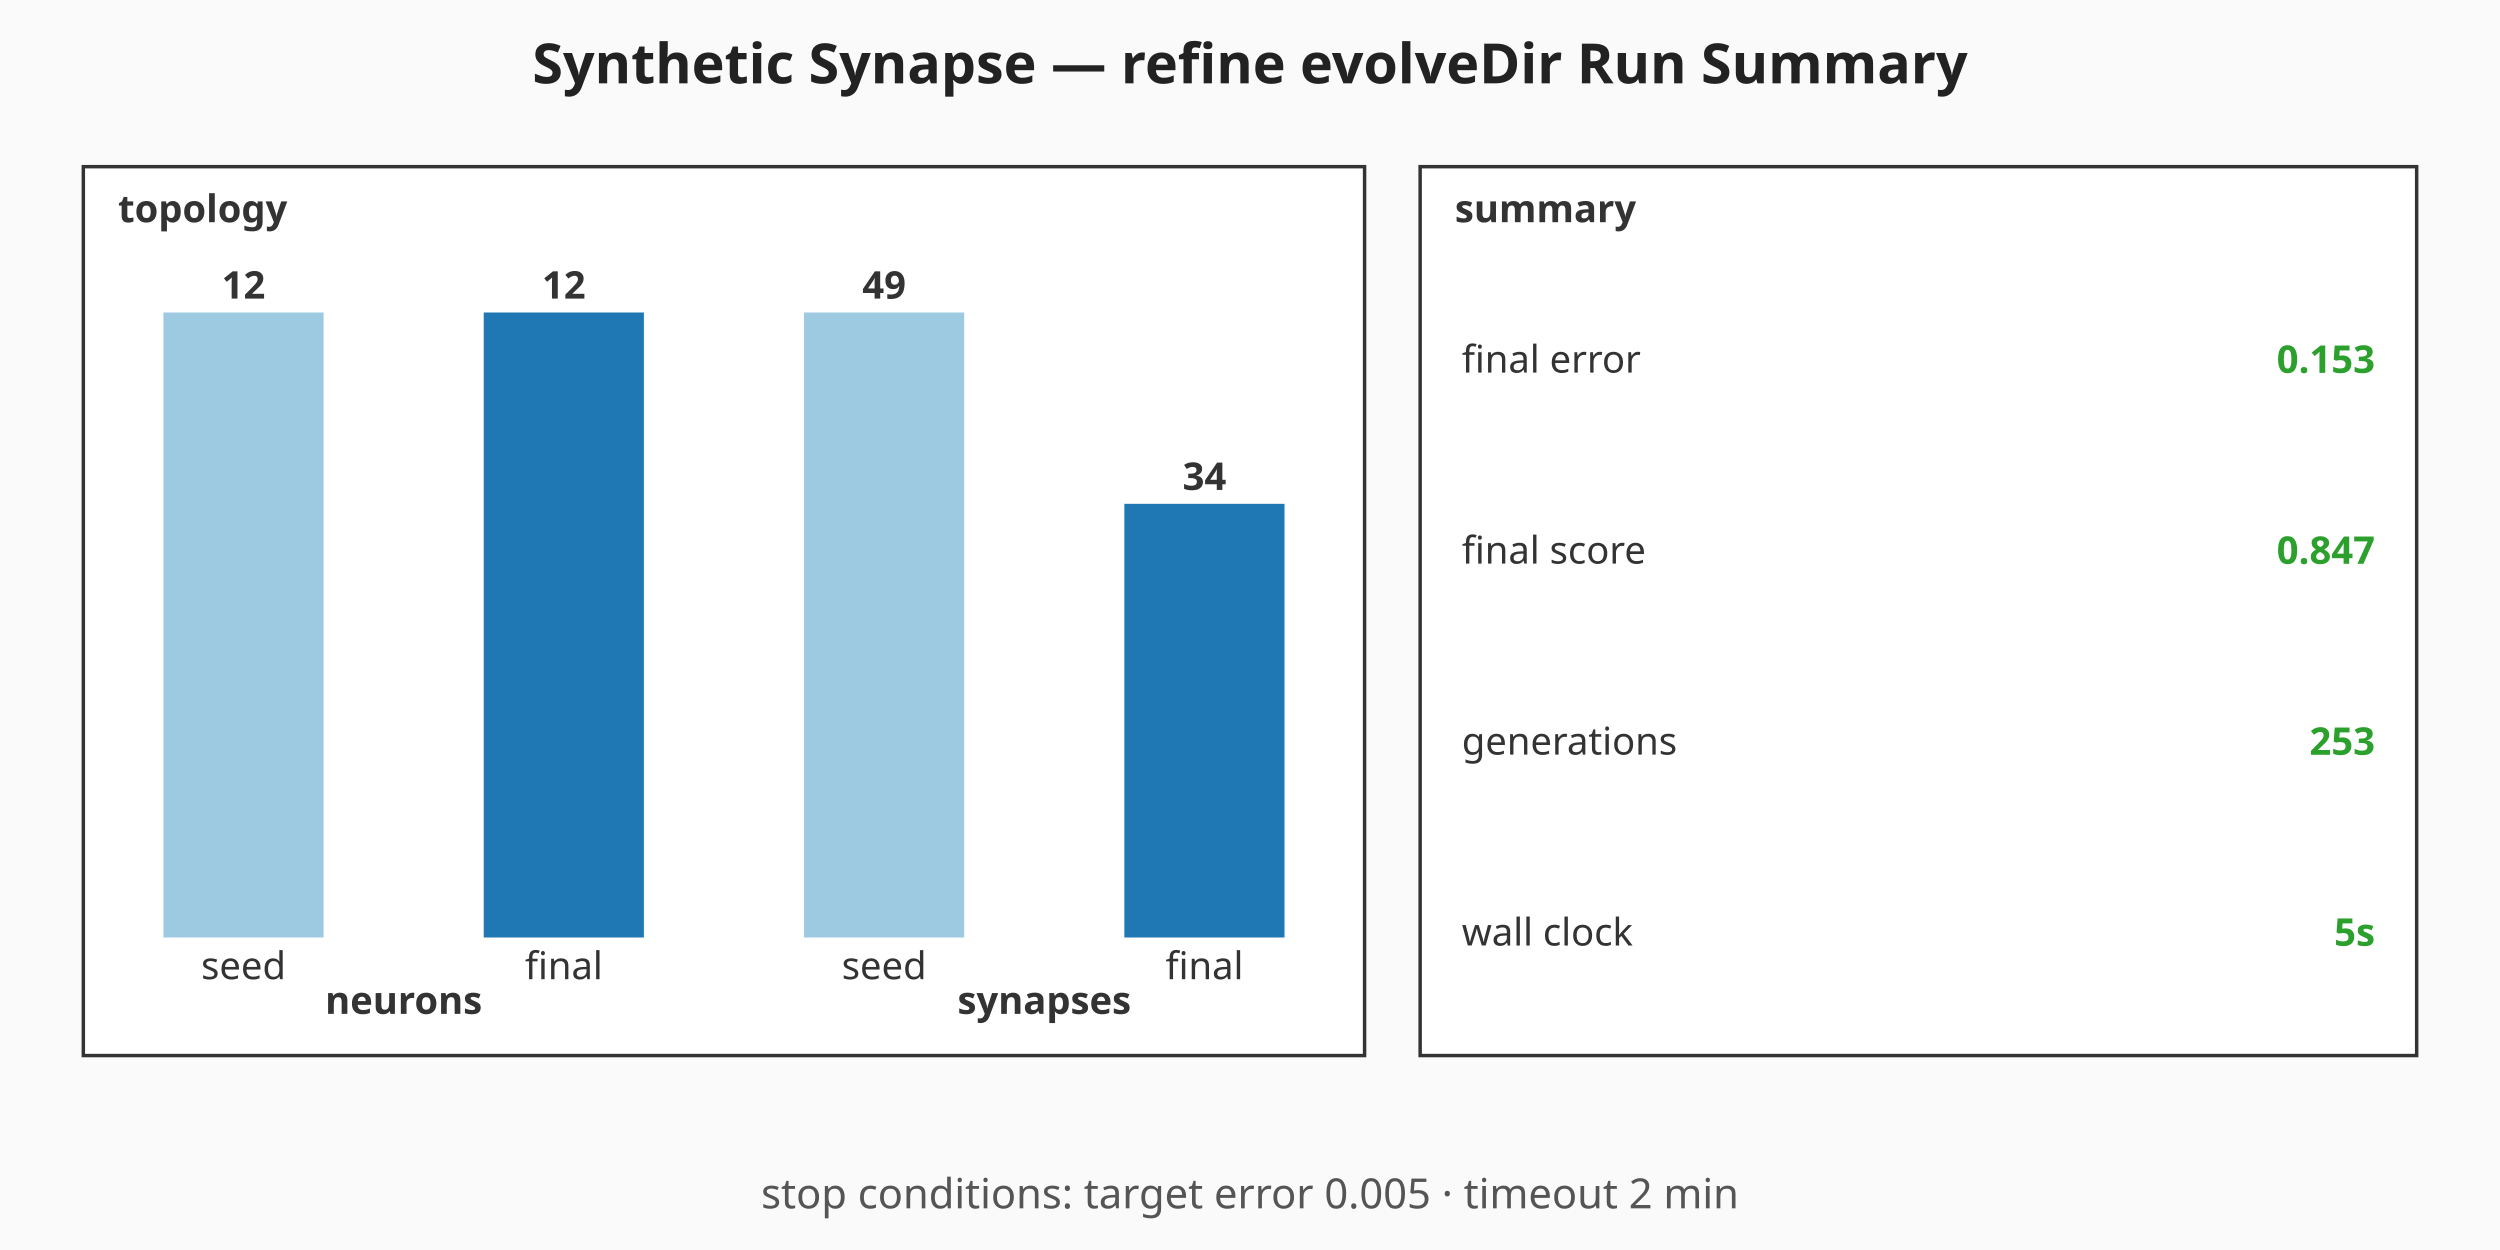
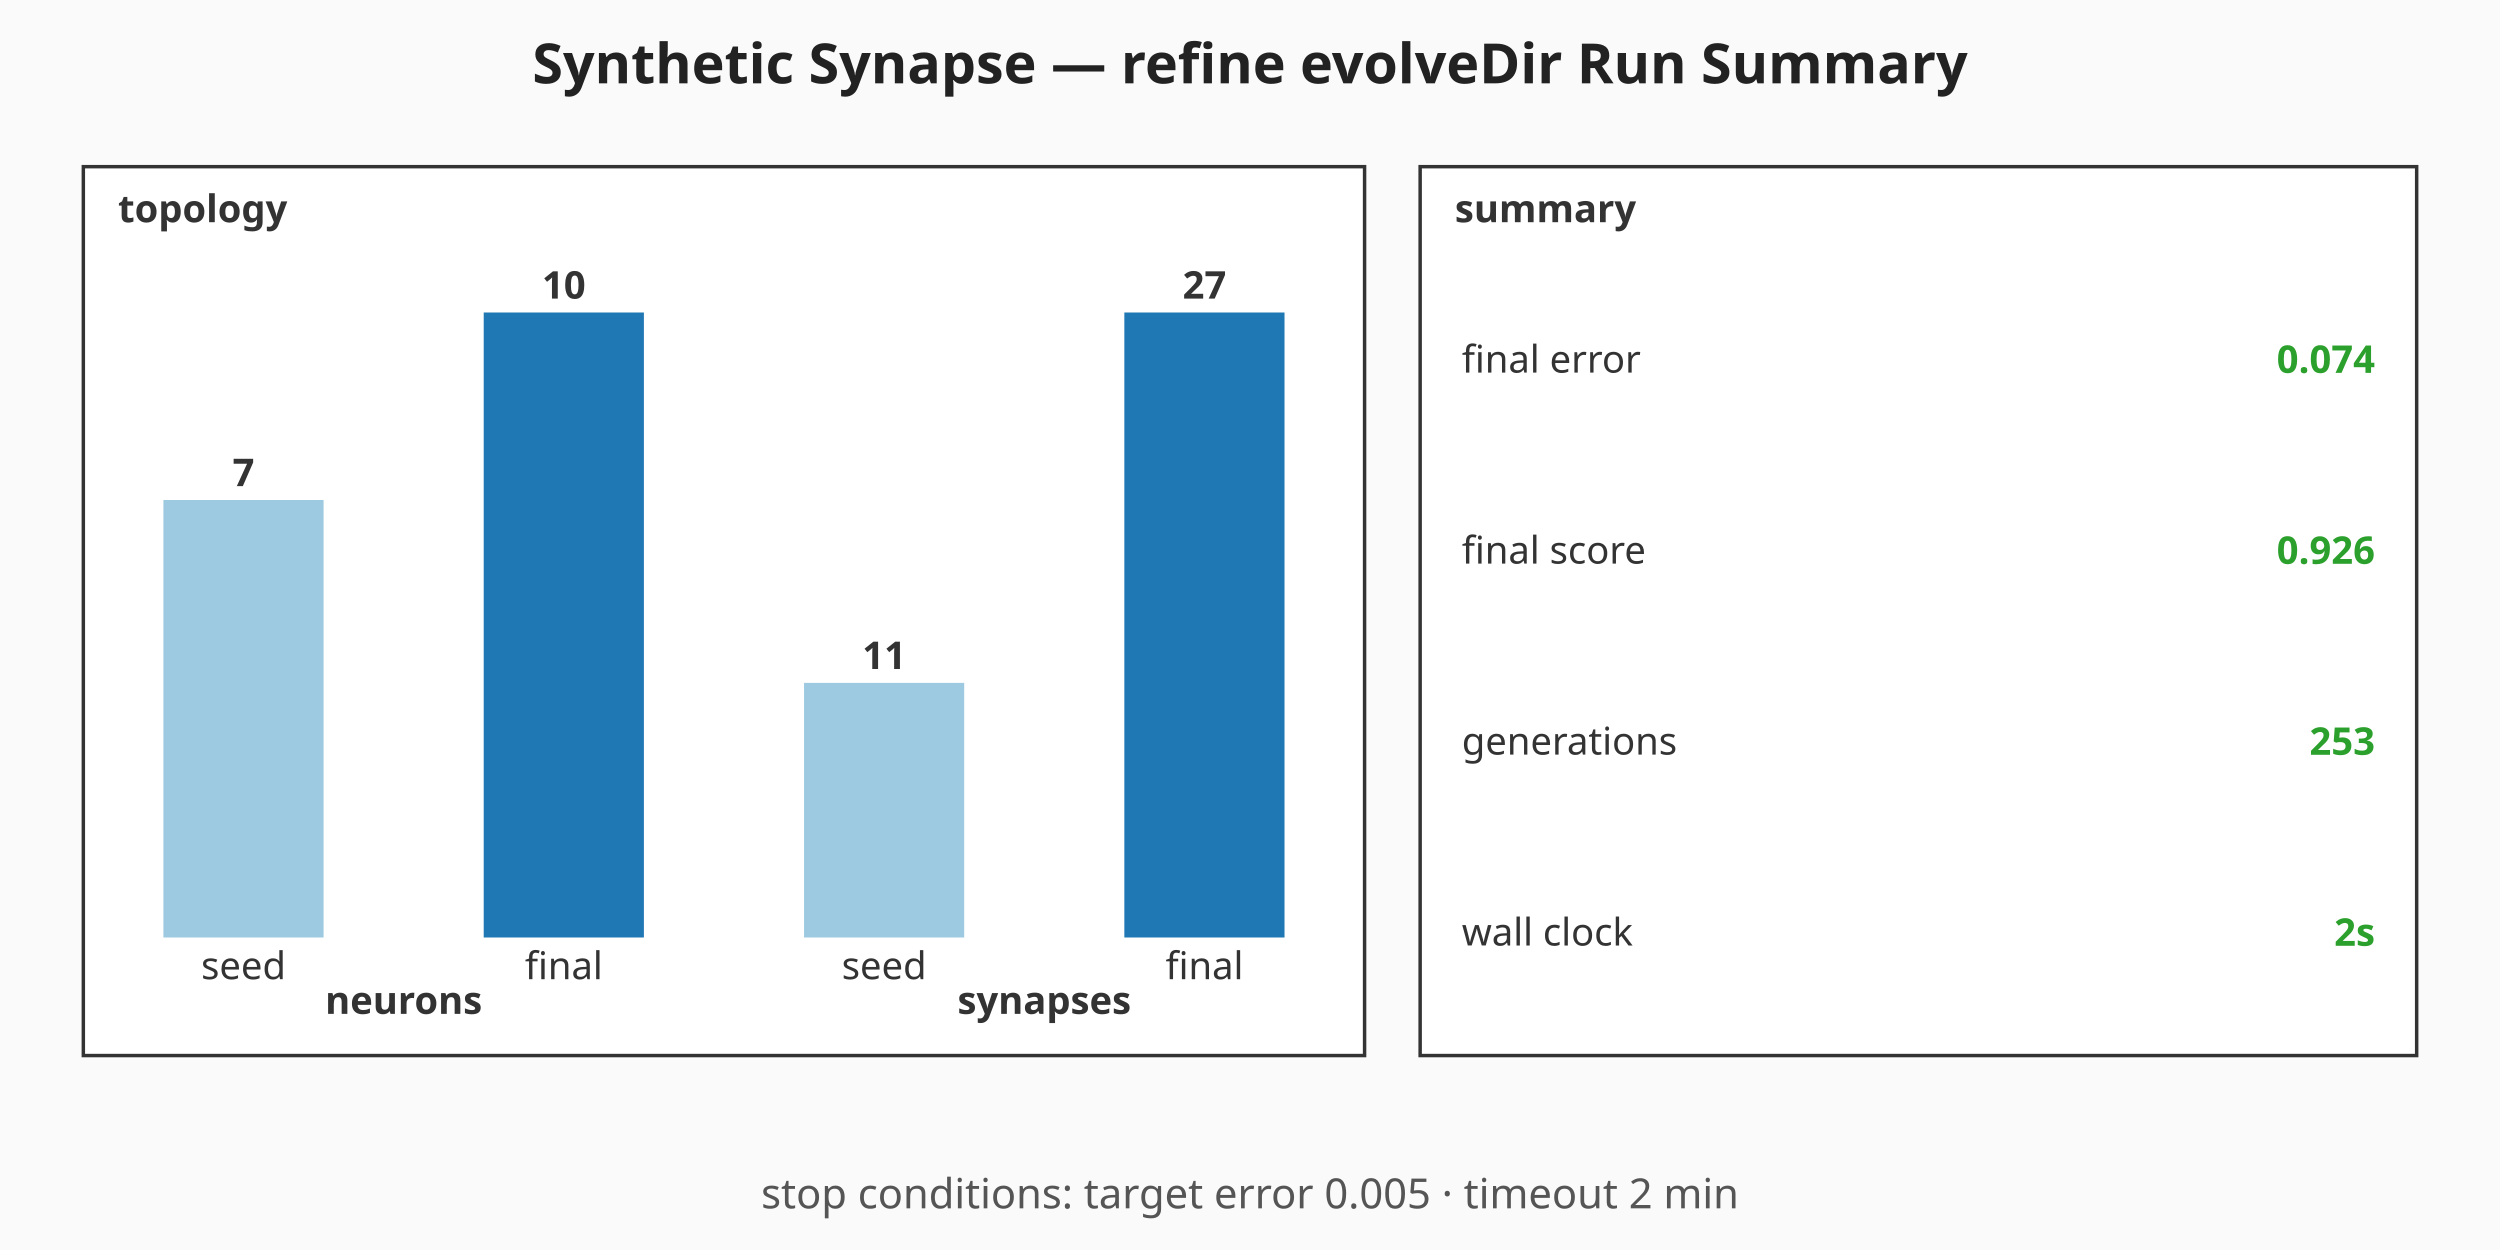
<svg xmlns="http://www.w3.org/2000/svg" viewBox="0 0 720 360" width="720" height="360" role="img" aria-label="Synthetic Synapse — refine evolveDir Run Summary summary chart">
  <rect width="720" height="360" fill="#fafafa" />
  <text x="360" y="24" text-anchor="middle" font-family="sans-serif" font-size="16" font-weight="bold" fill="#222">Synthetic Synapse — refine evolveDir Run Summary</text>
  <g class="topology" font-family="sans-serif" font-size="11" fill="#333">
    <rect x="24" y="48" width="369" height="256" fill="#ffffff" stroke="#333" stroke-width="1" />
    <text x="34" y="64" font-weight="bold">topology</text>
-     <rect class="topo-bar topo-bar-seed-neurons" x="47.06" y="90" width="46.13" height="180" fill="#9ecae1" />
-     <text x="70.13" y="86" text-anchor="middle" font-weight="bold">12</text>
+     <rect class="topo-bar topo-bar-seed-neurons" x="47.06" y="144" width="46.13" height="126" fill="#9ecae1" />
+     <text x="70.13" y="140" text-anchor="middle" font-weight="bold">7</text>
    <text x="70.13" y="282" text-anchor="middle">seed</text>
    <rect class="topo-bar topo-bar-final-neurons" x="139.31" y="90" width="46.13" height="180" fill="#1f77b4" />
-     <text x="162.38" y="86" text-anchor="middle" font-weight="bold">12</text>
+     <text x="162.38" y="86" text-anchor="middle" font-weight="bold">10</text>
    <text x="162.38" y="282" text-anchor="middle">final</text>
    <text x="116.25" y="292" text-anchor="middle" font-weight="bold">neurons</text>
-     <rect class="topo-bar topo-bar-seed-synapses" x="231.56" y="90" width="46.13" height="180" fill="#9ecae1" />
-     <text x="254.63" y="86" text-anchor="middle" font-weight="bold">49</text>
+     <rect class="topo-bar topo-bar-seed-synapses" x="231.56" y="196.67" width="46.13" height="73.33" fill="#9ecae1" />
+     <text x="254.63" y="192.67" text-anchor="middle" font-weight="bold">11</text>
    <text x="254.63" y="282" text-anchor="middle">seed</text>
-     <rect class="topo-bar topo-bar-final-synapses" x="323.81" y="145.1" width="46.13" height="124.9" fill="#1f77b4" />
-     <text x="346.88" y="141.1" text-anchor="middle" font-weight="bold">34</text>
+     <rect class="topo-bar topo-bar-final-synapses" x="323.81" y="90" width="46.13" height="180" fill="#1f77b4" />
+     <text x="346.88" y="86" text-anchor="middle" font-weight="bold">27</text>
    <text x="346.88" y="282" text-anchor="middle">final</text>
    <text x="300.75" y="292" text-anchor="middle" font-weight="bold">synapses</text>
  </g>
  <g class="callouts" font-family="sans-serif" font-size="11" fill="#333">
    <rect x="409" y="48" width="287" height="256" fill="#ffffff" stroke="#333" stroke-width="1" />
    <text x="419" y="64" font-weight="bold">summary</text>
    <text class="callout-label" x="421" y="103.5" dominant-baseline="middle">final error</text>
-     <text class="callout-value" x="684" y="103.5" text-anchor="end" dominant-baseline="middle" font-weight="bold" fill="#2ca02c">0.153</text>
+     <text class="callout-value" x="684" y="103.5" text-anchor="end" dominant-baseline="middle" font-weight="bold" fill="#2ca02c">0.074</text>
    <text class="callout-label" x="421" y="158.5" dominant-baseline="middle">final score</text>
-     <text class="callout-value" x="684" y="158.5" text-anchor="end" dominant-baseline="middle" font-weight="bold" fill="#2ca02c">0.847</text>
+     <text class="callout-value" x="684" y="158.5" text-anchor="end" dominant-baseline="middle" font-weight="bold" fill="#2ca02c">0.926</text>
    <text class="callout-label" x="421" y="213.5" dominant-baseline="middle">generations</text>
    <text class="callout-value" x="684" y="213.5" text-anchor="end" dominant-baseline="middle" font-weight="bold" fill="#2ca02c">253</text>
    <text class="callout-label" x="421" y="268.5" dominant-baseline="middle">wall clock</text>
-     <text class="callout-value" x="684" y="268.5" text-anchor="end" dominant-baseline="middle" font-weight="bold" fill="#2ca02c">5s</text>
+     <text class="callout-value" x="684" y="268.5" text-anchor="end" dominant-baseline="middle" font-weight="bold" fill="#2ca02c">2s</text>
  </g>
  <g class="caption" font-family="sans-serif" font-size="12" fill="#555">
    <text x="360" y="348" text-anchor="middle">stop conditions: target error 0.005 · timeout 2 min</text>
  </g>
</svg>
